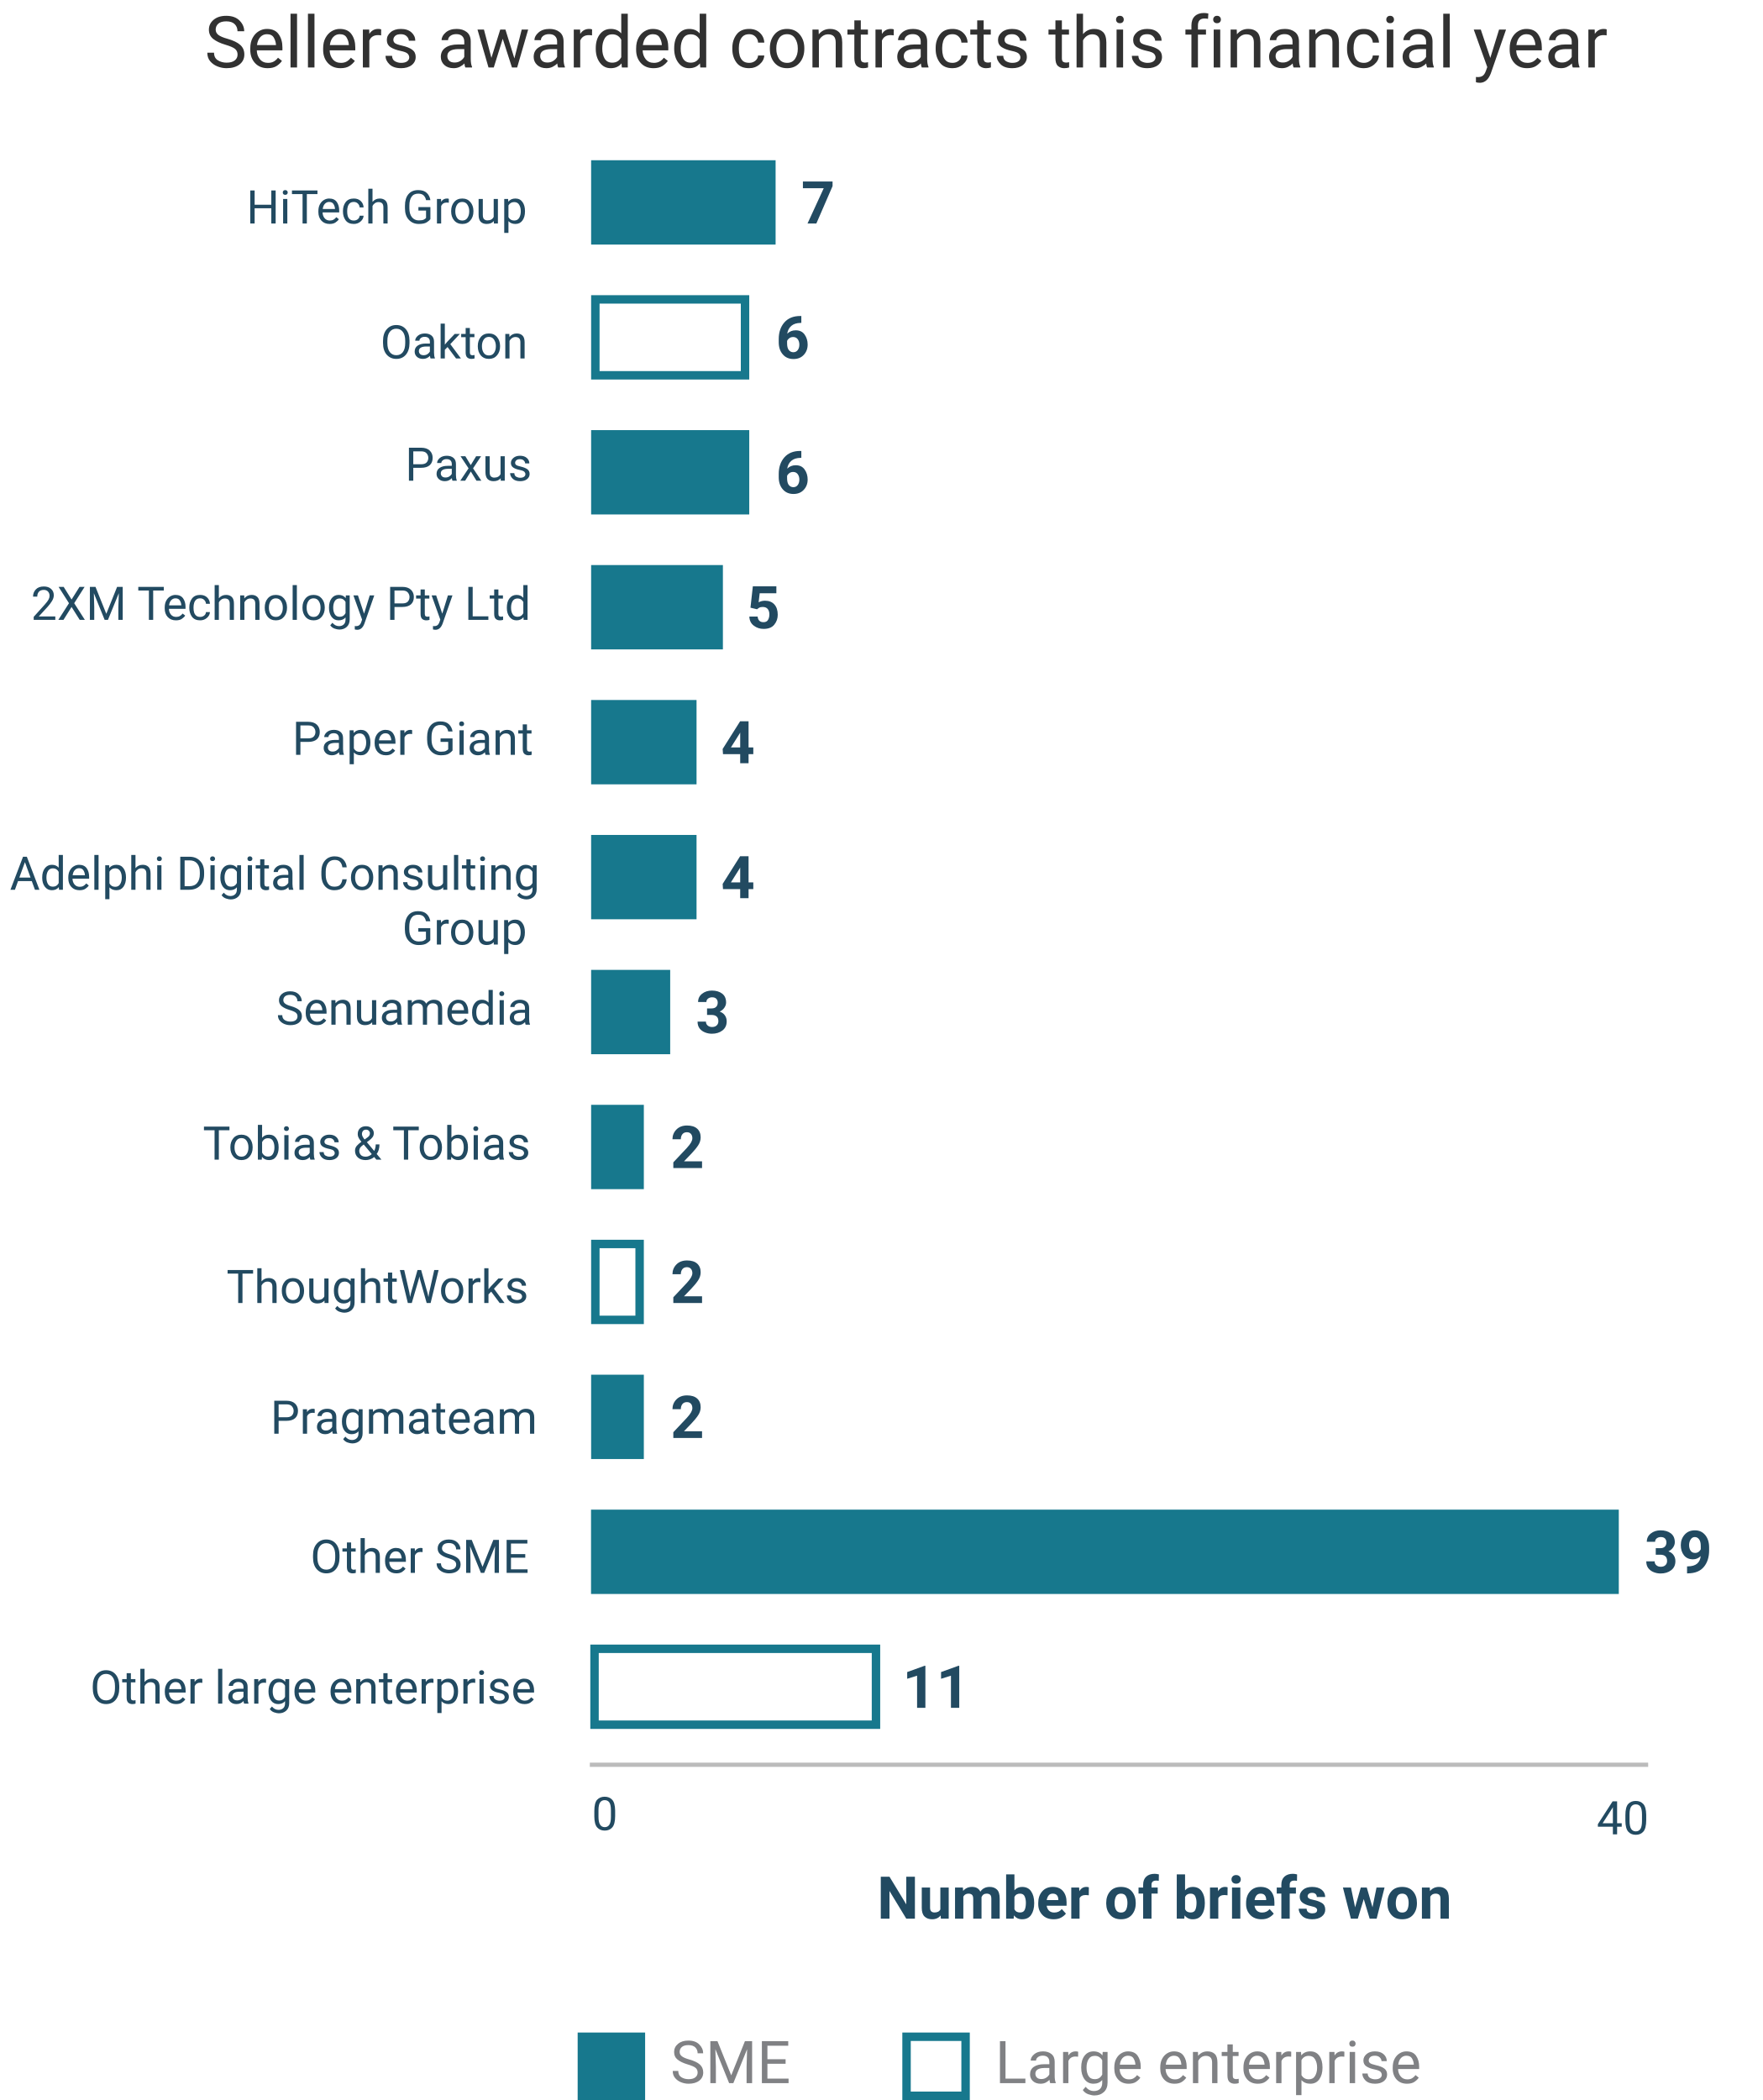
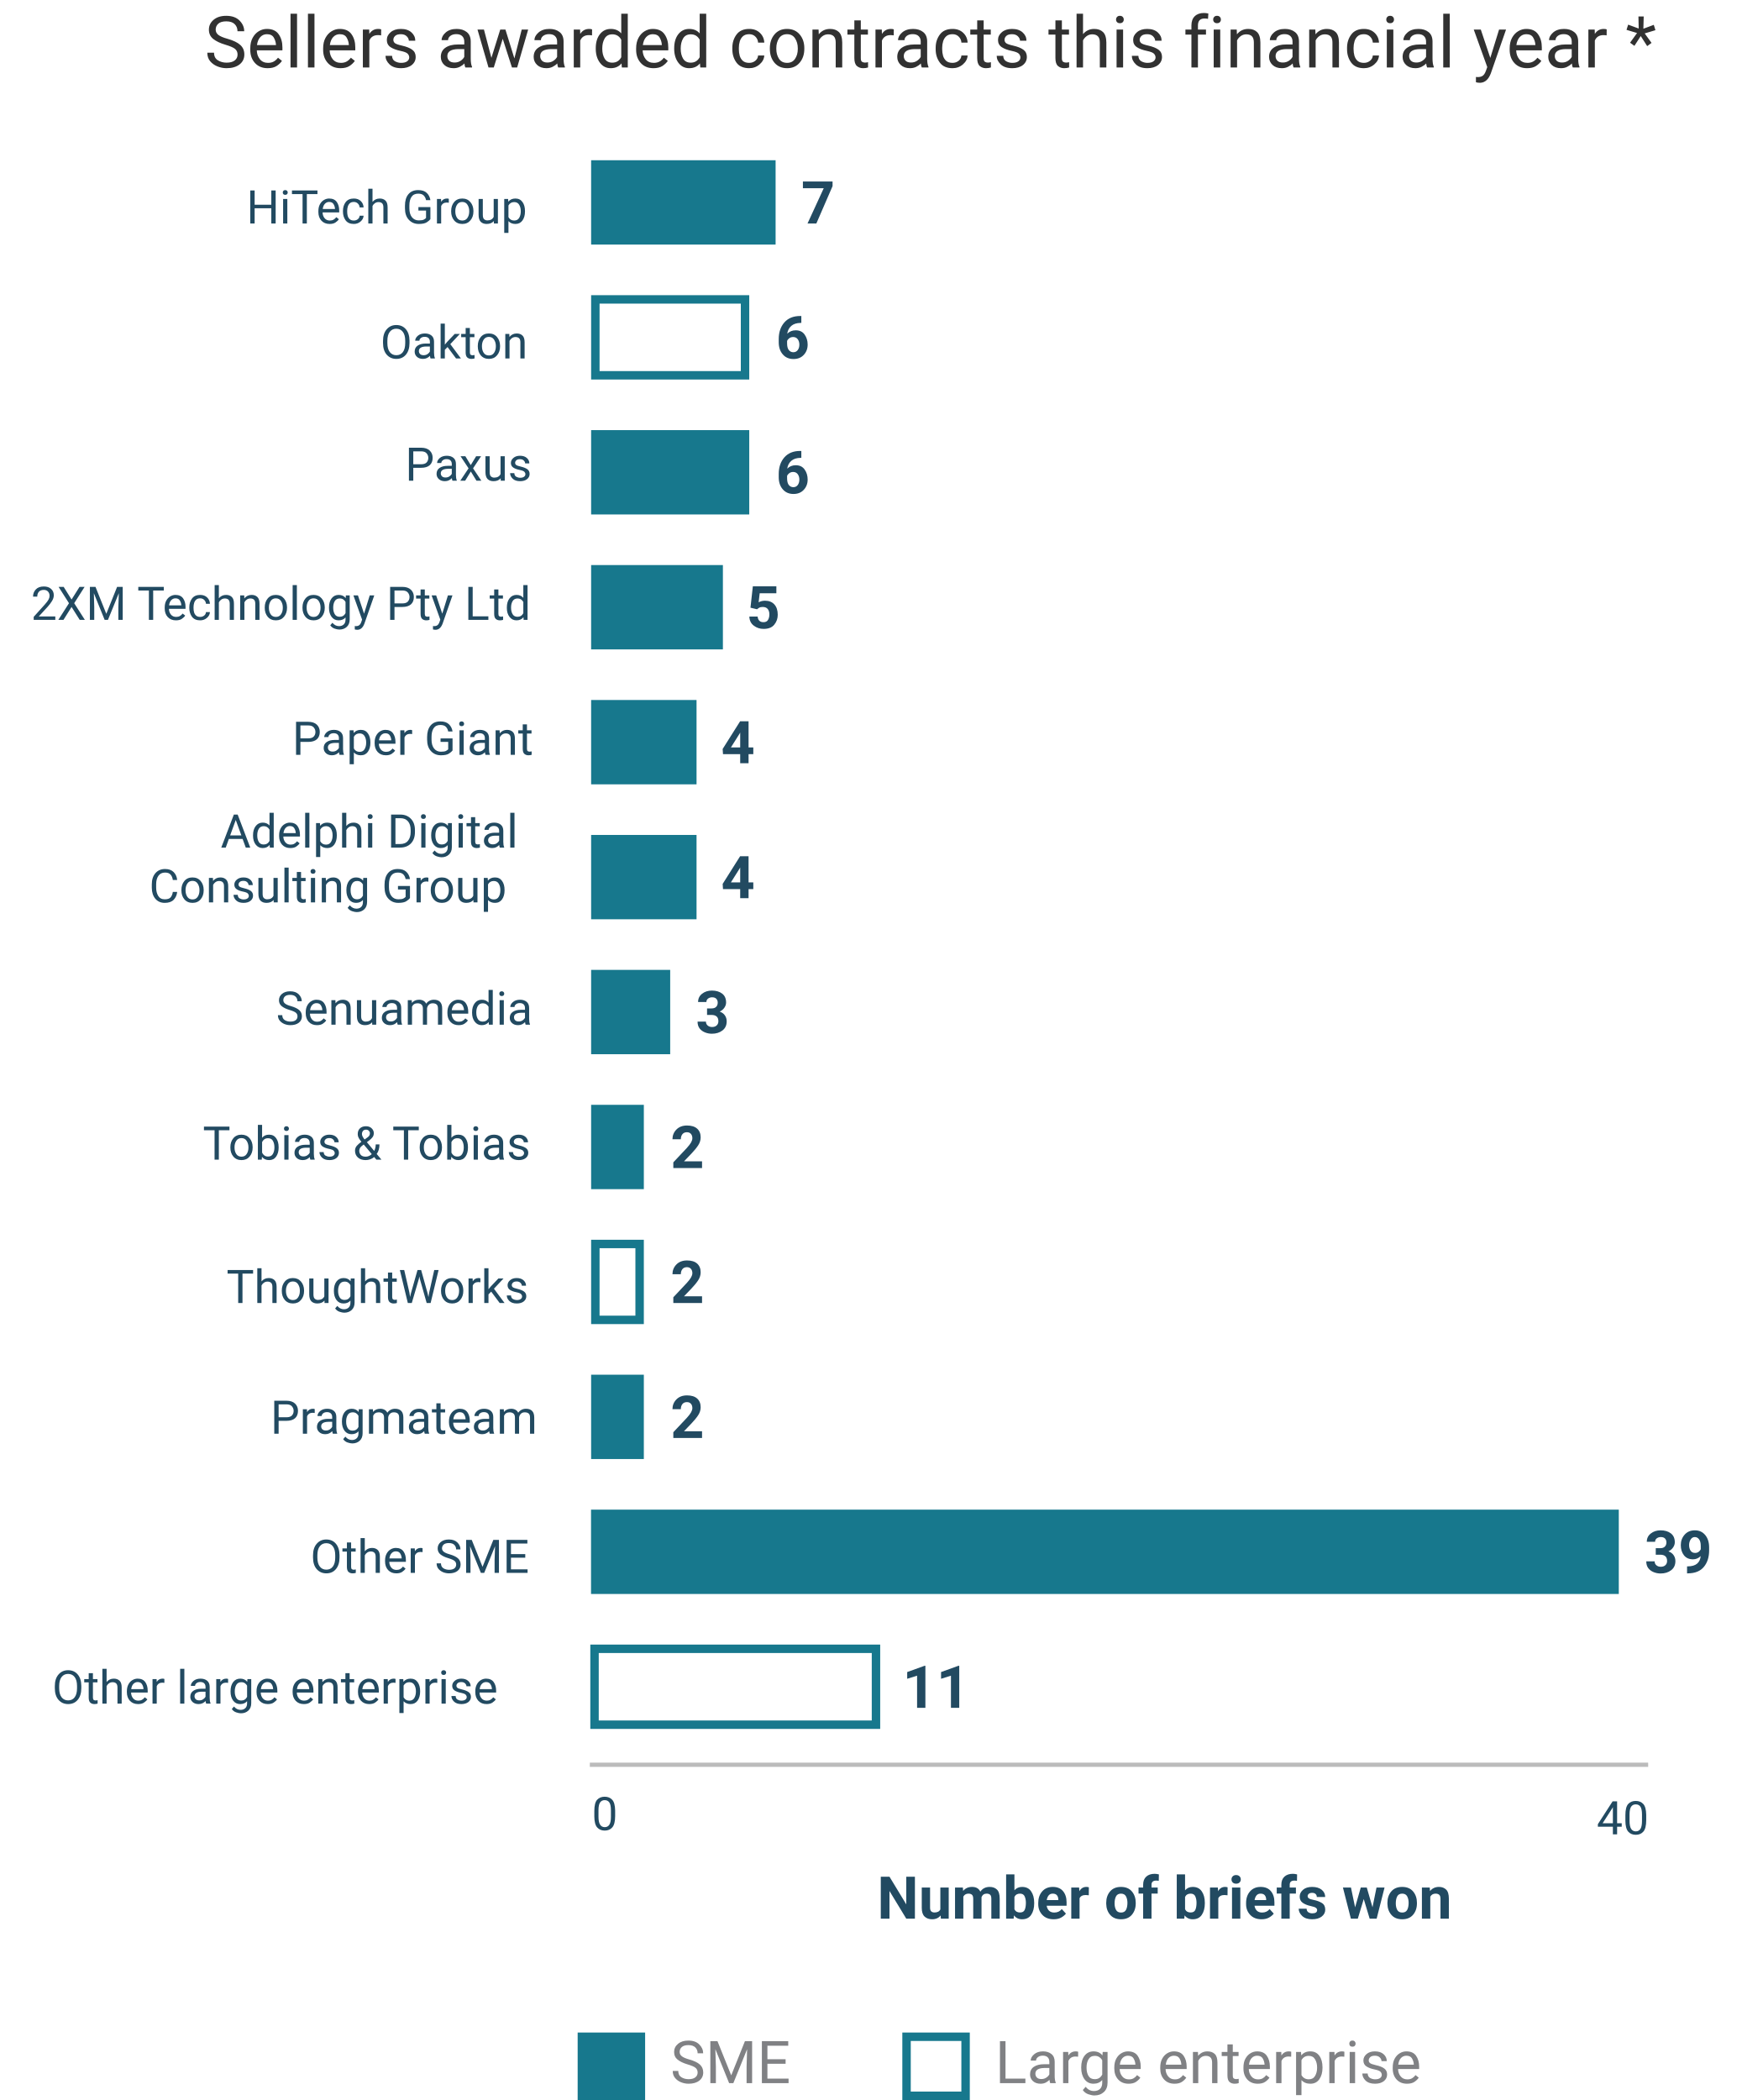
<svg xmlns="http://www.w3.org/2000/svg" font-family="-apple-system, BlinkMacSystemFont, &quot;Segoe UI&quot;, Roboto, Helvetica, Arial, sans-serif, &quot;Apple Color Emoji&quot;, &quot;Segoe UI Emoji&quot;, &quot;Segoe UI Symbol&quot;" width="418px" height="498px" viewBox="0 0 418 498" version="1.1" style="background: #FFFFFF;">
  <defs />
  <g id="Symbols" stroke="none" stroke-width="1" fill="none" fill-rule="evenodd">
    <g id="768-sellers-awarded-contracts">
      <g>
        <rect id="Rectangle-10-Copy-16" fill="#17788D" x="140.195" y="38" width="43.75" height="20" />
        <text id="HiTech-Group" font-size="11" font-weight="normal" fill="#224A61">
          <tspan x="58.452" y="53">HiTech Group</tspan>
        </text>
        <text id="Oakton" font-size="11" font-weight="normal" fill="#224A61">
          <tspan x="90.201" y="85">Oakton</tspan>
        </text>
        <text id="Paxus" font-size="11" font-weight="normal" fill="#224A61">
          <tspan x="96.077" y="114">Paxus</tspan>
        </text>
        <text id="2XM-Technology-Pty-L" font-size="11" font-weight="normal" fill="#224A61">
          <tspan x="7.335" y="147">2XM Technology Pty Ltd</tspan>
        </text>
        <text id="Paper-Giant" font-size="11" font-weight="normal" fill="#224A61">
          <tspan x="69.307" y="179">Paper Giant</tspan>
        </text>
        <text id="Adelphi-Digital-Cons" font-size="11" font-weight="normal" fill="#224A61">
-           <tspan x="2.319" y="211">Adelphi Digital Consulting </tspan>
-           <tspan x="95.362" y="224">Group</tspan>
+           <tspan x="52.319" y="201">Adelphi Digital </tspan>
+           <tspan x="35.362" y="214">Consulting Group</tspan>
        </text>
        <text id="Tobias-&amp;-Tobias" font-size="11" font-weight="normal" fill="#224A61">
          <tspan x="48.107" y="275">Tobias &amp; Tobias</tspan>
        </text>
        <text id="Senuamedia" font-size="11" font-weight="normal" fill="#224A61">
          <tspan x="65.478" y="243">Senuamedia</tspan>
        </text>
        <rect id="Rectangle-10-Copy-17" stroke="#17788D" stroke-width="2" x="141.195" y="71" width="35.5" height="18" />
        <rect id="Rectangle-10-Copy-18" fill="#17788D" x="140.195" y="102" width="37.5" height="20" />
        <rect id="Rectangle-10-Copy-19" fill="#17788D" x="140.195" y="134" width="31.25" height="20" />
        <rect id="Rectangle-10-Copy-22" fill="#17788D" x="140.195" y="262" width="12.5" height="20" />
        <rect id="Rectangle-10-Copy-23" fill="#17788D" x="140.195" y="230" width="18.75" height="20" />
        <rect id="Rectangle-10-Copy-24" fill="#17788D" x="140.195" y="198" width="25" height="20" />
        <rect id="Rectangle-10-Copy-25" fill="#17788D" x="140.195" y="166" width="25" height="20" />
        <text id="7" font-size="14" font-weight="bold" fill="#224A61">
          <tspan x="190" y="53">7</tspan>
        </text>
        <text id="6" font-size="14" font-weight="bold" fill="#224A61">
          <tspan x="184" y="85">6</tspan>
        </text>
        <text id="6" font-size="14" font-weight="bold" fill="#224A61">
          <tspan x="184" y="117">6</tspan>
        </text>
        <text id="5" font-size="14" font-weight="bold" fill="#224A61">
          <tspan x="177" y="149">5</tspan>
        </text>
        <text id="4-copy-5" font-size="14" font-weight="bold" fill="#224A61">
          <tspan x="171" y="181">4</tspan>
        </text>
        <text id="4" font-size="14" font-weight="bold" fill="#224A61">
          <tspan x="171" y="213">4</tspan>
        </text>
        <text id="3-copy-2" font-size="14" font-weight="bold" fill="#224A61">
          <tspan x="165" y="245">3</tspan>
        </text>
        <text id="2-copy-3" font-size="14" font-weight="bold" fill="#224A61">
          <tspan x="159" y="277">2</tspan>
        </text>
        <text id="40" font-size="11" font-weight="normal" fill="#224A61">
          <tspan x="378.674" y="435">40</tspan>
        </text>
        <text id="Number-of-briefs-won-Copy" font-size="14" font-weight="bold" fill="#224A61">
          <tspan x="208" y="455">Number of briefs won</tspan>
        </text>
        <text id="0-copy" font-size="11" font-weight="normal" fill="#224A61">
          <tspan x="140.329" y="434">0</tspan>
        </text>
        <text id="ThoughtWorks" font-size="11" font-weight="normal" fill="#224A61">
          <tspan x="53.709" y="309">ThoughtWorks</tspan>
        </text>
        <text id="Other-SME" font-size="11" font-weight="normal" fill="#224A61">
          <tspan x="73.599" y="373">Other SME</tspan>
        </text>
        <text id="Pragmateam" font-size="11" font-weight="normal" fill="#224A61">
          <tspan x="64.14" y="340">Pragmateam</tspan>
        </text>
        <text id="Other-large-enterpri" font-size="11" font-weight="normal" fill="#224A61">
-           <tspan x="21.365" y="404">Other large enterprise</tspan>
+           <tspan x="12.365" y="404">Other large enterprise</tspan>
        </text>
        <rect id="Rectangle-10-Copy-20" fill="#17788D" x="140.195" y="326" width="12.5" height="20" />
        <rect id="Rectangle-10-Copy-26" stroke="#17788D" stroke-width="2" x="141" y="391" width="66.75" height="18" />
        <rect id="Rectangle-10-Copy-21" stroke="#17788D" stroke-width="2" x="141.195" y="295" width="10.5" height="18" />
        <rect id="Rectangle-10-Copy-27" fill="#17788D" x="140.17" y="358" width="243.75" height="20" />
        <path d="M140.385,418.5 L390.385,418.5" id="Line-Copy" stroke="#BBBBBB" stroke-linecap="square" />
        <text id="2-copy-4" font-size="14" font-weight="bold" fill="#224A61">
          <tspan x="159" y="309">2</tspan>
        </text>
        <text id="39" font-size="14" font-weight="bold" fill="#224A61">
          <tspan x="390" y="373">39</tspan>
        </text>
        <text id="2-copy-5" font-size="14" font-weight="bold" fill="#224A61">
          <tspan x="159" y="341">2</tspan>
        </text>
        <text id="11" font-size="14" font-weight="bold" fill="#224A61">
          <tspan x="214" y="405">11</tspan>
        </text>
        <text id="SME" font-size="14" font-weight="normal" fill="#808184">
          <tspan x="159" y="494">SME</tspan>
        </text>
        <text id="Large-enterprise" font-size="14" font-weight="normal" fill="#808184">
          <tspan x="236" y="494">Large enterprise</tspan>
        </text>
        <rect id="Rectangle-3-Copy-11" fill="#17788D" x="137" y="482" width="16" height="16" />
        <rect id="Rectangle-3-Copy-12" stroke="#17788D" stroke-width="2" x="215" y="483" width="14" height="14" />
        <text id="Sellers-awarded-cont" font-size="17" font-weight="normal" line-spacing="26" fill="#313131">
-           <tspan x="48.498" y="16">Sellers awarded contracts this financial year</tspan>
+           <tspan x="48.498" y="16">Sellers awarded contracts this financial year *</tspan>
        </text>
      </g>
    </g>
  </g>
</svg>
